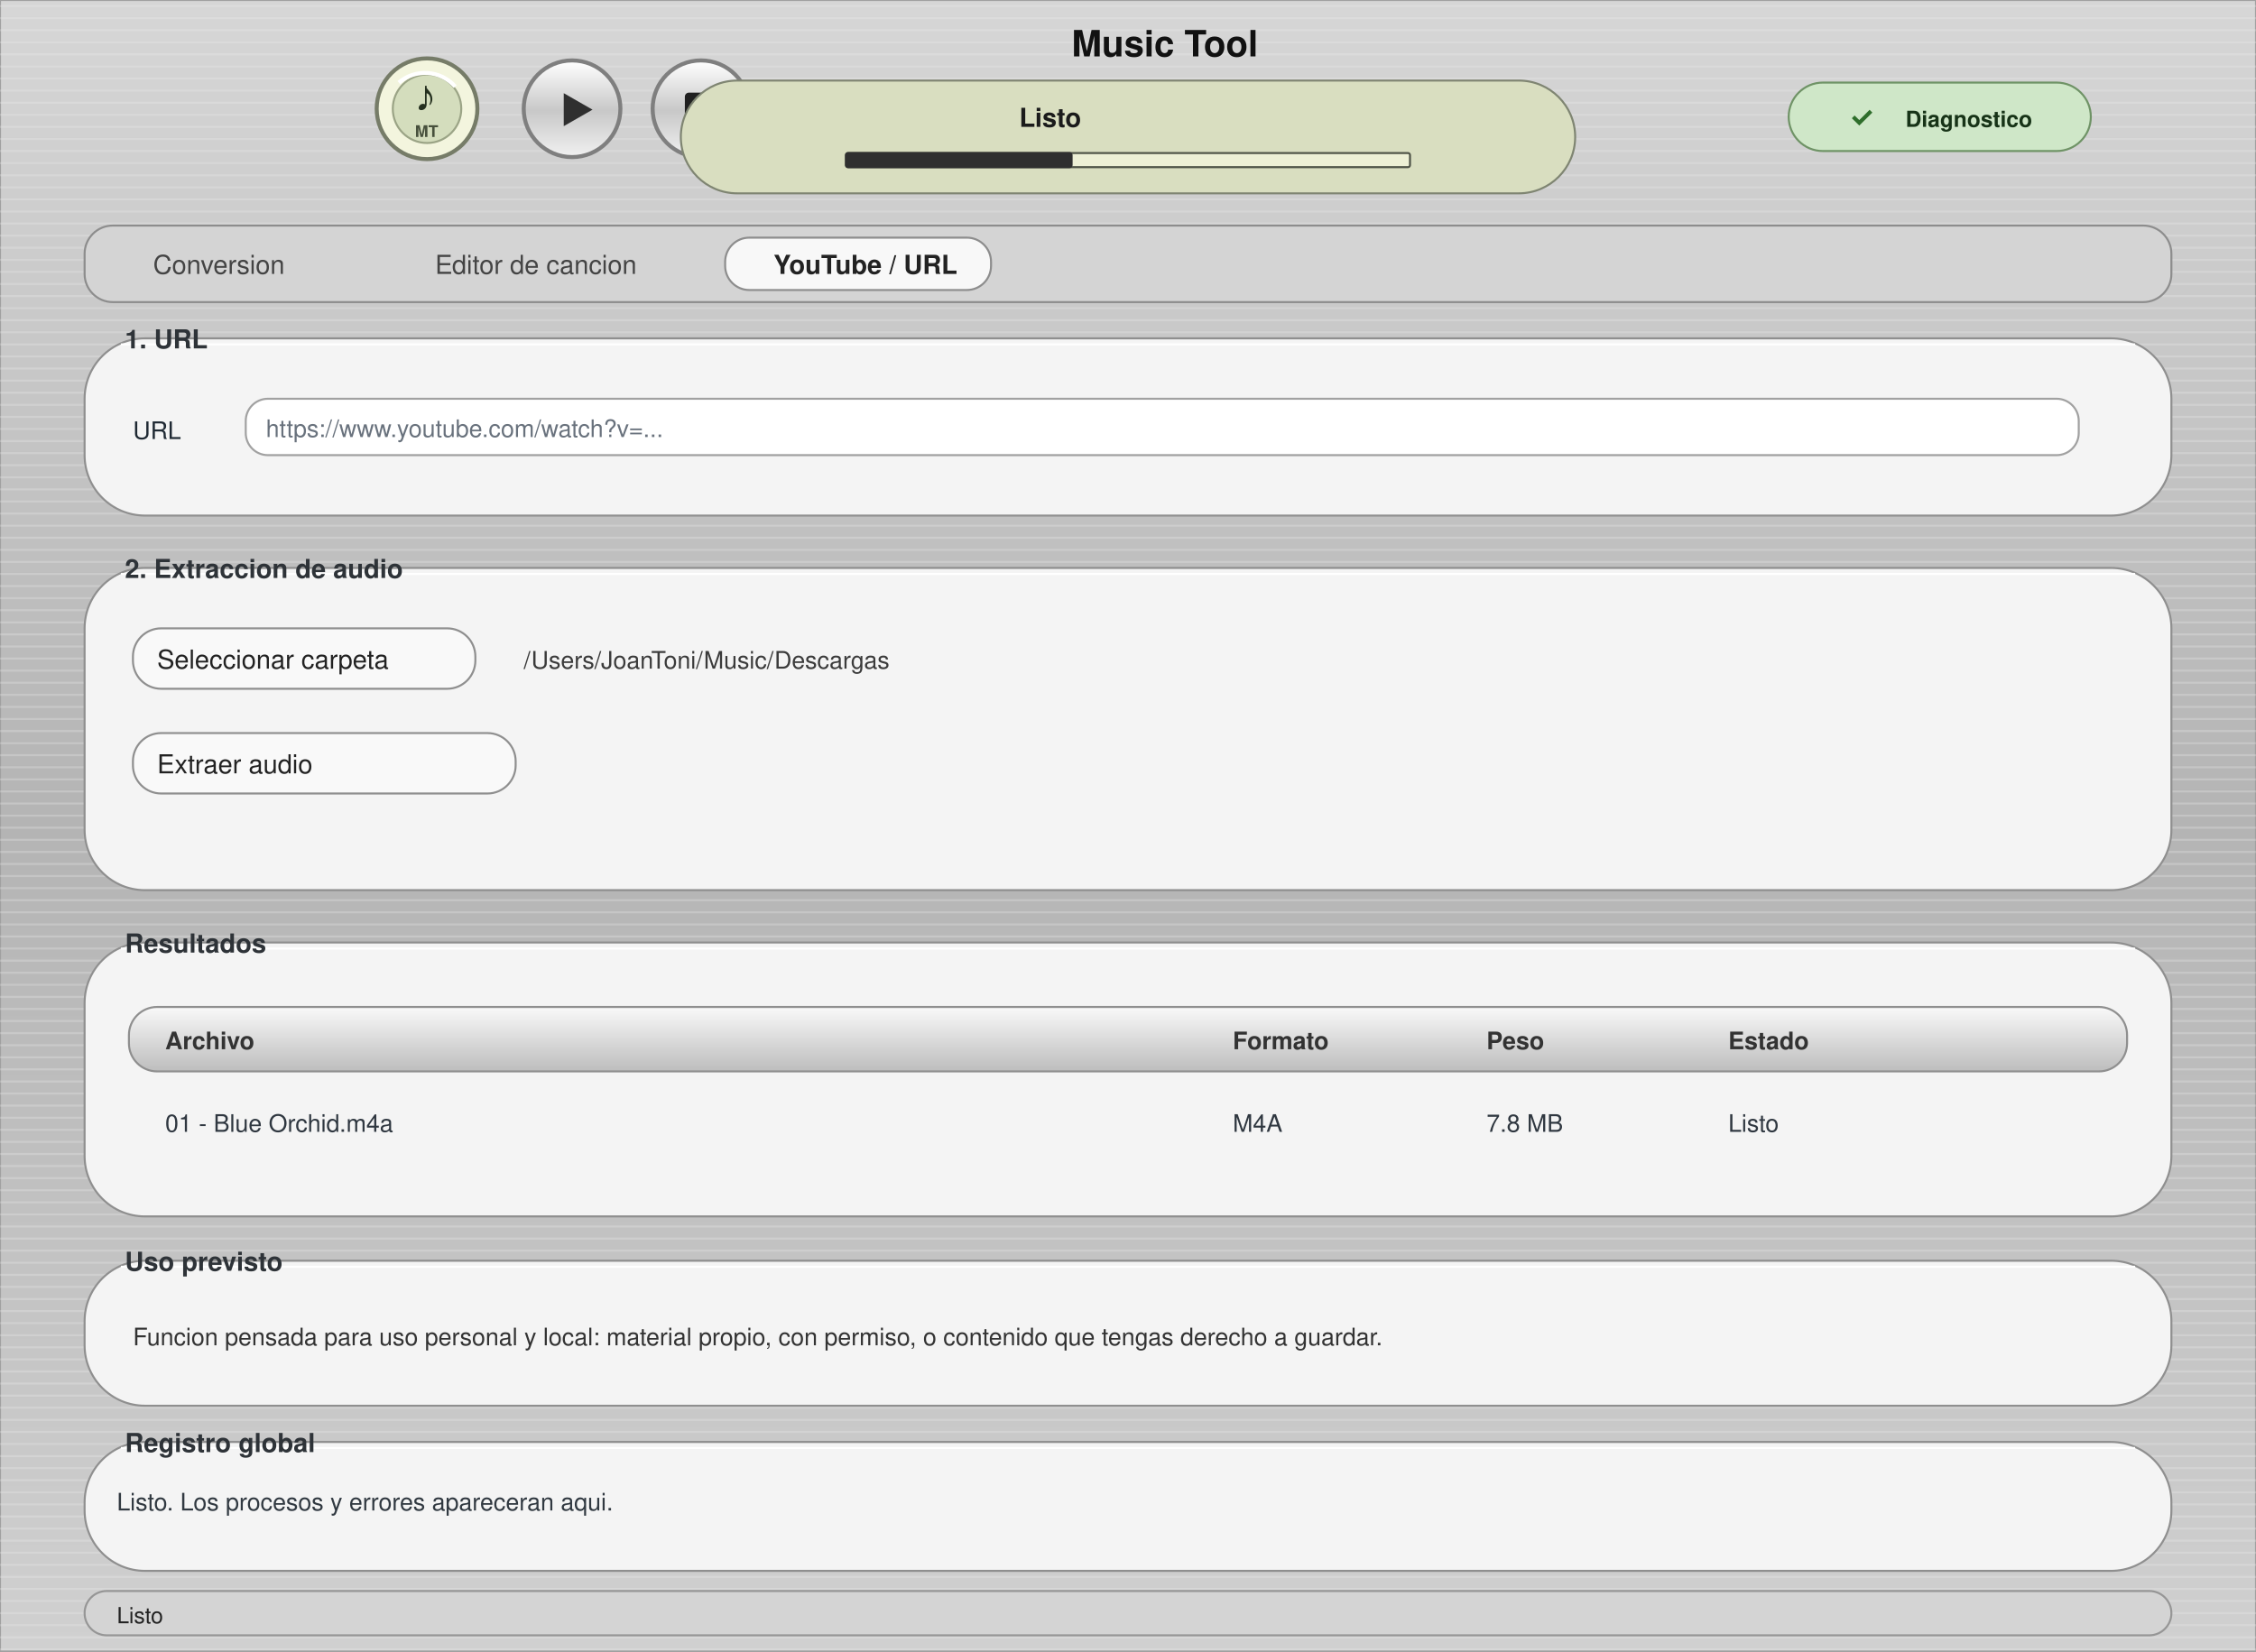
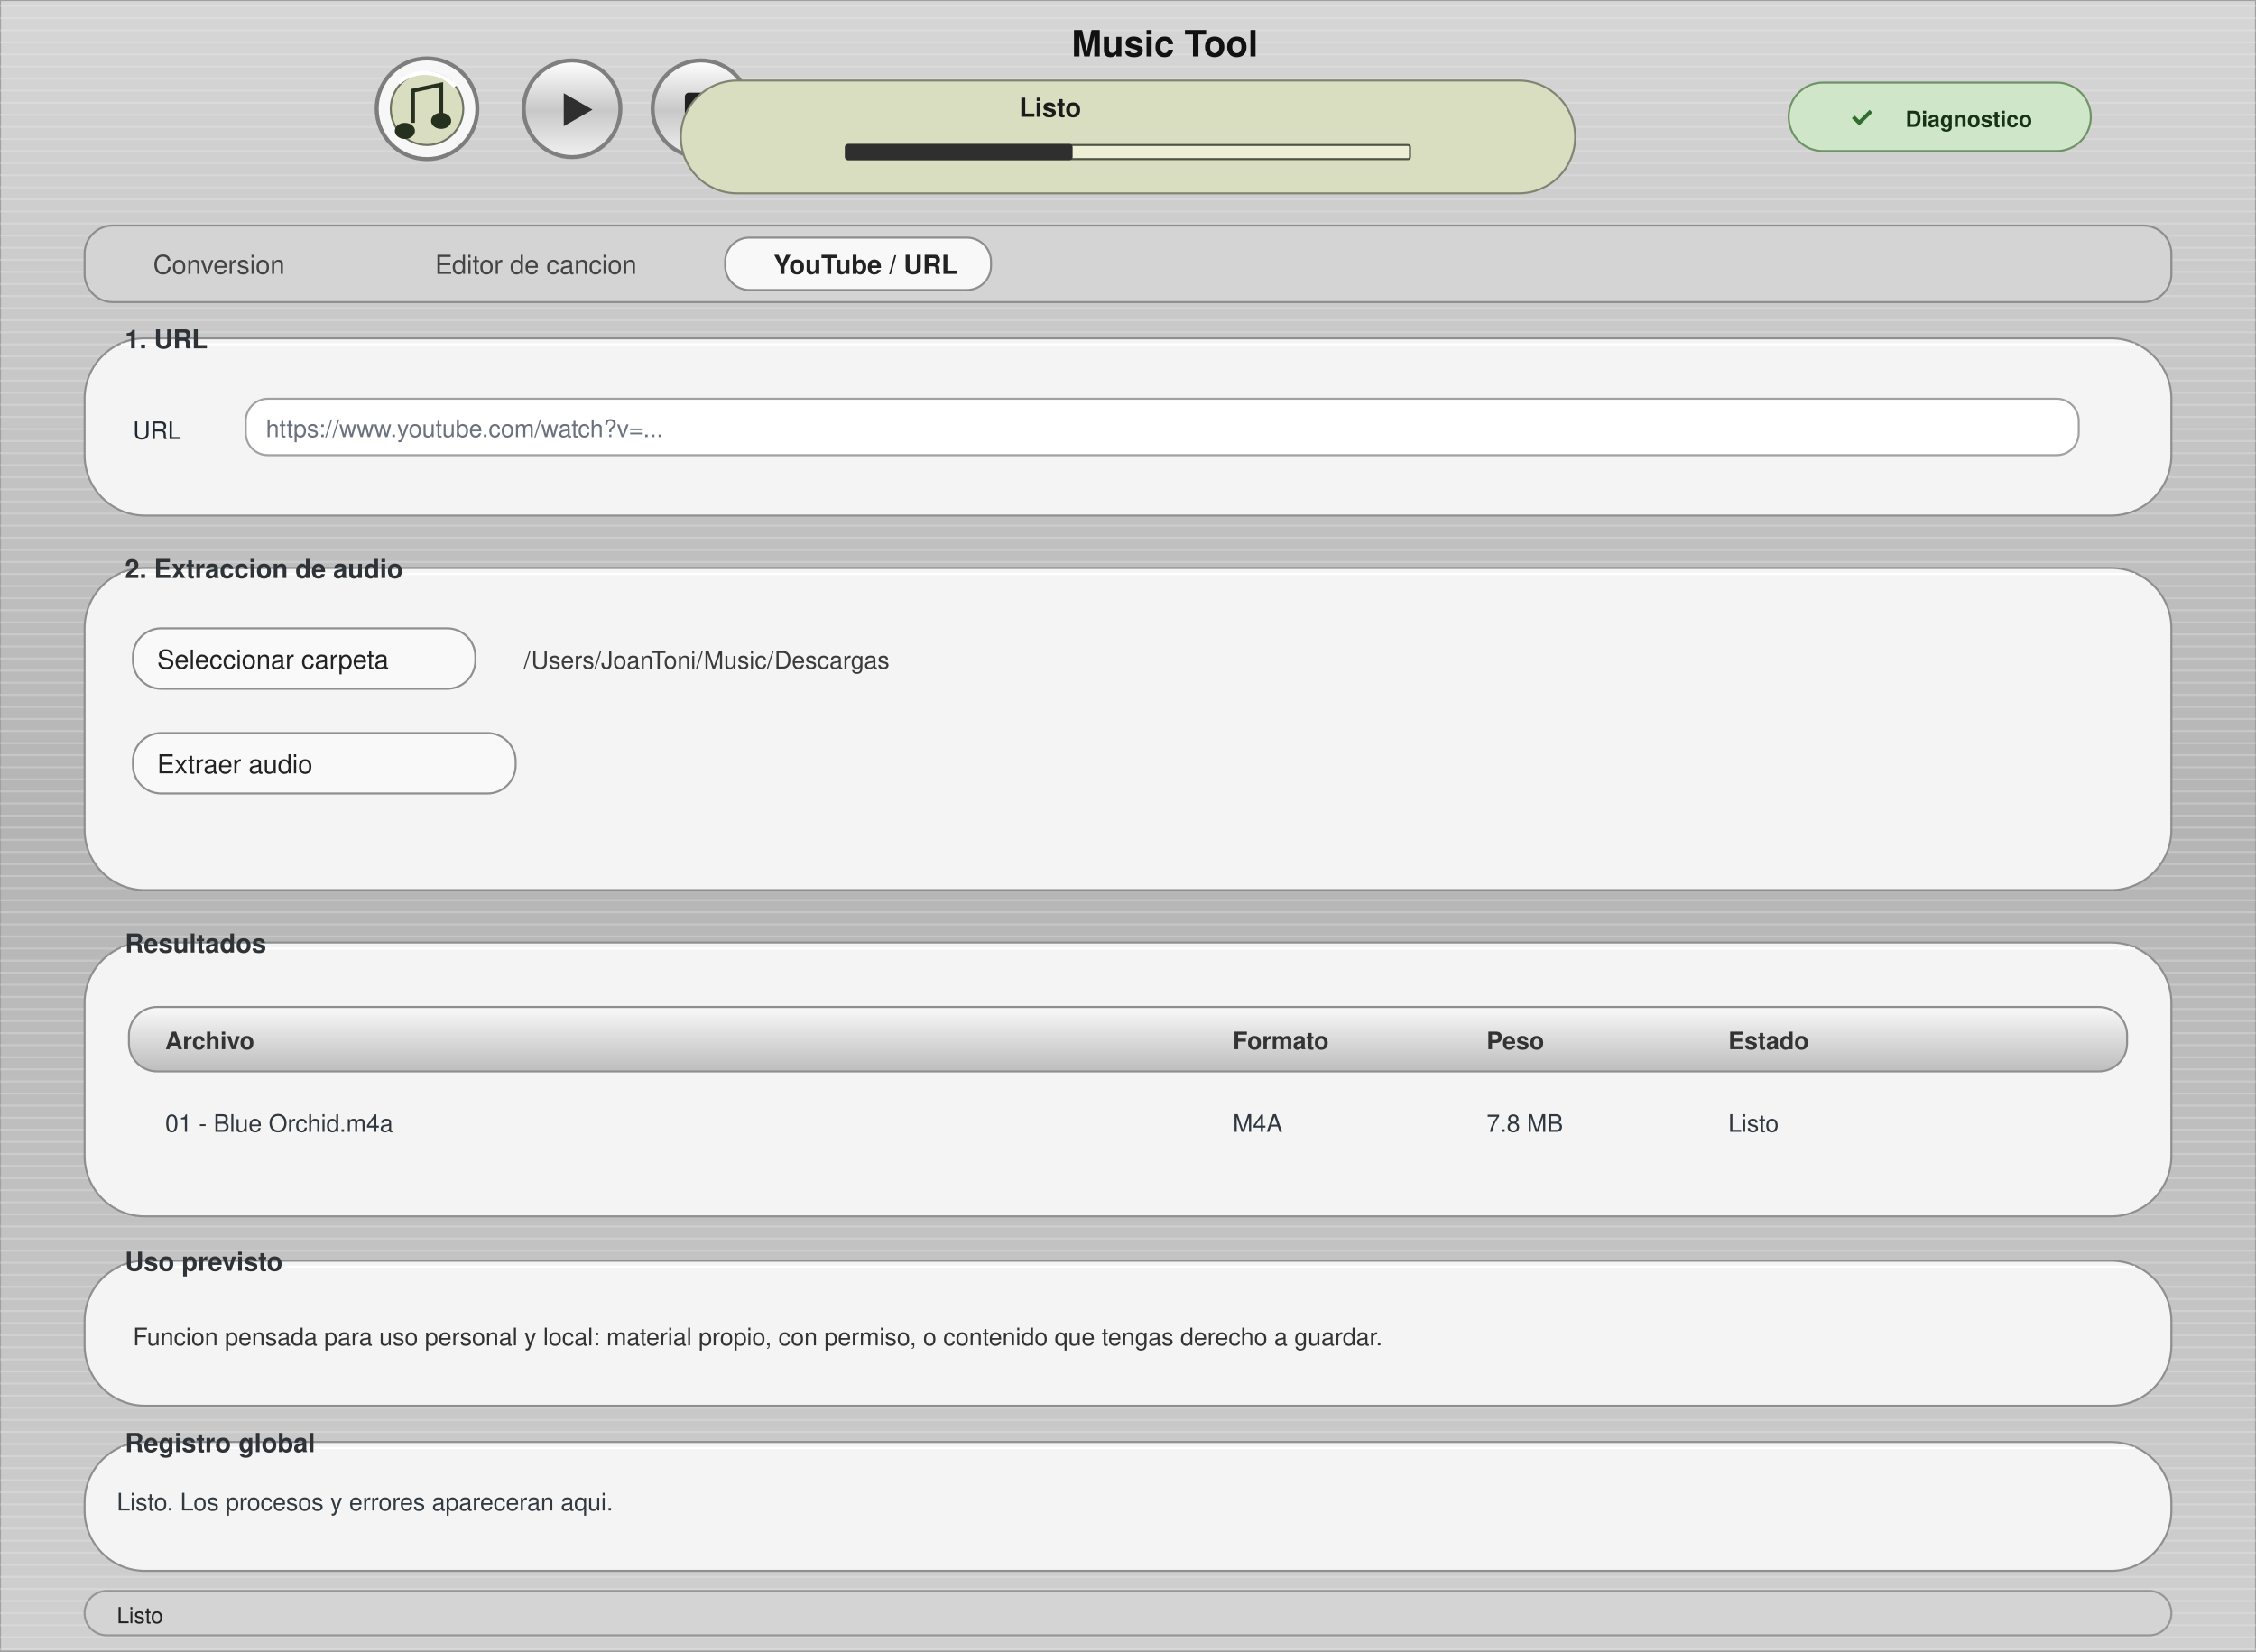
<svg xmlns="http://www.w3.org/2000/svg" width="1120" height="820" viewBox="0 0 1120 820">
  <defs>
    <linearGradient id="metal" x1="0" x2="0" y1="0" y2="1">
      <stop offset="0" stop-color="#d6d6d6" />
      <stop offset="0.5" stop-color="#b4b4b4" />
      <stop offset="1" stop-color="#d0d0d0" />
    </linearGradient>
    <linearGradient id="buttonChrome" x1="0" x2="0" y1="0" y2="1">
      <stop offset="0" stop-color="#ffffff" />
      <stop offset="0.52" stop-color="#c8c8c8" />
      <stop offset="1" stop-color="#f1f1f1" />
    </linearGradient>
    <linearGradient id="tableHeader" x1="0" x2="0" y1="0" y2="1">
      <stop offset="0" stop-color="#f9f9f9" />
      <stop offset="1" stop-color="#bdbdbd" />
    </linearGradient>
  </defs>
  <rect x="0" y="0" width="1120" height="820" rx="0" fill="url(#metal)" stroke="#a0a0a0" />
  <line x1="0" y1="3" x2="1120" y2="3" stroke="#eeeeee" opacity="0.28" />
  <line x1="0" y1="9" x2="1120" y2="9" stroke="#eeeeee" opacity="0.28" />
  <line x1="0" y1="15" x2="1120" y2="15" stroke="#eeeeee" opacity="0.28" />
  <line x1="0" y1="21" x2="1120" y2="21" stroke="#eeeeee" opacity="0.28" />
  <line x1="0" y1="27" x2="1120" y2="27" stroke="#eeeeee" opacity="0.28" />
  <line x1="0" y1="33" x2="1120" y2="33" stroke="#eeeeee" opacity="0.28" />
  <line x1="0" y1="39" x2="1120" y2="39" stroke="#eeeeee" opacity="0.28" />
  <line x1="0" y1="45" x2="1120" y2="45" stroke="#eeeeee" opacity="0.28" />
  <line x1="0" y1="51" x2="1120" y2="51" stroke="#eeeeee" opacity="0.28" />
  <line x1="0" y1="57" x2="1120" y2="57" stroke="#eeeeee" opacity="0.28" />
  <line x1="0" y1="63" x2="1120" y2="63" stroke="#eeeeee" opacity="0.28" />
  <line x1="0" y1="69" x2="1120" y2="69" stroke="#eeeeee" opacity="0.28" />
  <line x1="0" y1="75" x2="1120" y2="75" stroke="#eeeeee" opacity="0.28" />
  <line x1="0" y1="81" x2="1120" y2="81" stroke="#eeeeee" opacity="0.28" />
  <line x1="0" y1="87" x2="1120" y2="87" stroke="#eeeeee" opacity="0.28" />
  <line x1="0" y1="93" x2="1120" y2="93" stroke="#eeeeee" opacity="0.28" />
  <line x1="0" y1="99" x2="1120" y2="99" stroke="#eeeeee" opacity="0.28" />
  <line x1="0" y1="105" x2="1120" y2="105" stroke="#eeeeee" opacity="0.28" />
  <line x1="0" y1="111" x2="1120" y2="111" stroke="#eeeeee" opacity="0.28" />
  <line x1="0" y1="117" x2="1120" y2="117" stroke="#eeeeee" opacity="0.28" />
  <line x1="0" y1="123" x2="1120" y2="123" stroke="#eeeeee" opacity="0.28" />
  <line x1="0" y1="129" x2="1120" y2="129" stroke="#eeeeee" opacity="0.28" />
  <line x1="0" y1="135" x2="1120" y2="135" stroke="#eeeeee" opacity="0.28" />
  <line x1="0" y1="141" x2="1120" y2="141" stroke="#eeeeee" opacity="0.28" />
  <line x1="0" y1="147" x2="1120" y2="147" stroke="#eeeeee" opacity="0.28" />
  <line x1="0" y1="153" x2="1120" y2="153" stroke="#eeeeee" opacity="0.28" />
  <line x1="0" y1="159" x2="1120" y2="159" stroke="#eeeeee" opacity="0.28" />
  <line x1="0" y1="165" x2="1120" y2="165" stroke="#eeeeee" opacity="0.28" />
  <line x1="0" y1="171" x2="1120" y2="171" stroke="#eeeeee" opacity="0.28" />
  <line x1="0" y1="177" x2="1120" y2="177" stroke="#eeeeee" opacity="0.28" />
  <line x1="0" y1="183" x2="1120" y2="183" stroke="#eeeeee" opacity="0.28" />
  <line x1="0" y1="189" x2="1120" y2="189" stroke="#eeeeee" opacity="0.28" />
  <line x1="0" y1="195" x2="1120" y2="195" stroke="#eeeeee" opacity="0.28" />
  <line x1="0" y1="201" x2="1120" y2="201" stroke="#eeeeee" opacity="0.28" />
  <line x1="0" y1="207" x2="1120" y2="207" stroke="#eeeeee" opacity="0.28" />
  <line x1="0" y1="213" x2="1120" y2="213" stroke="#eeeeee" opacity="0.28" />
  <line x1="0" y1="219" x2="1120" y2="219" stroke="#eeeeee" opacity="0.28" />
  <line x1="0" y1="225" x2="1120" y2="225" stroke="#eeeeee" opacity="0.28" />
  <line x1="0" y1="231" x2="1120" y2="231" stroke="#eeeeee" opacity="0.28" />
  <line x1="0" y1="237" x2="1120" y2="237" stroke="#eeeeee" opacity="0.28" />
  <line x1="0" y1="243" x2="1120" y2="243" stroke="#eeeeee" opacity="0.28" />
  <line x1="0" y1="249" x2="1120" y2="249" stroke="#eeeeee" opacity="0.28" />
  <line x1="0" y1="255" x2="1120" y2="255" stroke="#eeeeee" opacity="0.28" />
  <line x1="0" y1="261" x2="1120" y2="261" stroke="#eeeeee" opacity="0.28" />
  <line x1="0" y1="267" x2="1120" y2="267" stroke="#eeeeee" opacity="0.28" />
  <line x1="0" y1="273" x2="1120" y2="273" stroke="#eeeeee" opacity="0.28" />
  <line x1="0" y1="279" x2="1120" y2="279" stroke="#eeeeee" opacity="0.28" />
  <line x1="0" y1="285" x2="1120" y2="285" stroke="#eeeeee" opacity="0.28" />
  <line x1="0" y1="291" x2="1120" y2="291" stroke="#eeeeee" opacity="0.28" />
  <line x1="0" y1="297" x2="1120" y2="297" stroke="#eeeeee" opacity="0.28" />
  <line x1="0" y1="303" x2="1120" y2="303" stroke="#eeeeee" opacity="0.28" />
  <line x1="0" y1="309" x2="1120" y2="309" stroke="#eeeeee" opacity="0.28" />
  <line x1="0" y1="315" x2="1120" y2="315" stroke="#eeeeee" opacity="0.28" />
  <line x1="0" y1="321" x2="1120" y2="321" stroke="#eeeeee" opacity="0.28" />
  <line x1="0" y1="327" x2="1120" y2="327" stroke="#eeeeee" opacity="0.28" />
  <line x1="0" y1="333" x2="1120" y2="333" stroke="#eeeeee" opacity="0.28" />
  <line x1="0" y1="339" x2="1120" y2="339" stroke="#eeeeee" opacity="0.28" />
  <line x1="0" y1="345" x2="1120" y2="345" stroke="#eeeeee" opacity="0.28" />
  <line x1="0" y1="351" x2="1120" y2="351" stroke="#eeeeee" opacity="0.28" />
  <line x1="0" y1="357" x2="1120" y2="357" stroke="#eeeeee" opacity="0.28" />
  <line x1="0" y1="363" x2="1120" y2="363" stroke="#eeeeee" opacity="0.28" />
  <line x1="0" y1="369" x2="1120" y2="369" stroke="#eeeeee" opacity="0.28" />
  <line x1="0" y1="375" x2="1120" y2="375" stroke="#eeeeee" opacity="0.28" />
  <line x1="0" y1="381" x2="1120" y2="381" stroke="#eeeeee" opacity="0.28" />
  <line x1="0" y1="387" x2="1120" y2="387" stroke="#eeeeee" opacity="0.28" />
  <line x1="0" y1="393" x2="1120" y2="393" stroke="#eeeeee" opacity="0.28" />
  <line x1="0" y1="399" x2="1120" y2="399" stroke="#eeeeee" opacity="0.28" />
  <line x1="0" y1="405" x2="1120" y2="405" stroke="#eeeeee" opacity="0.28" />
  <line x1="0" y1="411" x2="1120" y2="411" stroke="#eeeeee" opacity="0.28" />
  <line x1="0" y1="417" x2="1120" y2="417" stroke="#eeeeee" opacity="0.28" />
  <line x1="0" y1="423" x2="1120" y2="423" stroke="#eeeeee" opacity="0.28" />
  <line x1="0" y1="429" x2="1120" y2="429" stroke="#eeeeee" opacity="0.28" />
  <line x1="0" y1="435" x2="1120" y2="435" stroke="#eeeeee" opacity="0.28" />
  <line x1="0" y1="441" x2="1120" y2="441" stroke="#eeeeee" opacity="0.28" />
  <line x1="0" y1="447" x2="1120" y2="447" stroke="#eeeeee" opacity="0.28" />
  <line x1="0" y1="453" x2="1120" y2="453" stroke="#eeeeee" opacity="0.28" />
  <line x1="0" y1="459" x2="1120" y2="459" stroke="#eeeeee" opacity="0.28" />
  <line x1="0" y1="465" x2="1120" y2="465" stroke="#eeeeee" opacity="0.28" />
  <line x1="0" y1="471" x2="1120" y2="471" stroke="#eeeeee" opacity="0.28" />
  <line x1="0" y1="477" x2="1120" y2="477" stroke="#eeeeee" opacity="0.28" />
  <line x1="0" y1="483" x2="1120" y2="483" stroke="#eeeeee" opacity="0.28" />
  <line x1="0" y1="489" x2="1120" y2="489" stroke="#eeeeee" opacity="0.28" />
  <line x1="0" y1="495" x2="1120" y2="495" stroke="#eeeeee" opacity="0.28" />
  <line x1="0" y1="501" x2="1120" y2="501" stroke="#eeeeee" opacity="0.28" />
  <line x1="0" y1="507" x2="1120" y2="507" stroke="#eeeeee" opacity="0.28" />
  <line x1="0" y1="513" x2="1120" y2="513" stroke="#eeeeee" opacity="0.28" />
  <line x1="0" y1="519" x2="1120" y2="519" stroke="#eeeeee" opacity="0.28" />
  <line x1="0" y1="525" x2="1120" y2="525" stroke="#eeeeee" opacity="0.28" />
  <line x1="0" y1="531" x2="1120" y2="531" stroke="#eeeeee" opacity="0.28" />
  <line x1="0" y1="537" x2="1120" y2="537" stroke="#eeeeee" opacity="0.28" />
  <line x1="0" y1="543" x2="1120" y2="543" stroke="#eeeeee" opacity="0.28" />
  <line x1="0" y1="549" x2="1120" y2="549" stroke="#eeeeee" opacity="0.28" />
  <line x1="0" y1="555" x2="1120" y2="555" stroke="#eeeeee" opacity="0.28" />
  <line x1="0" y1="561" x2="1120" y2="561" stroke="#eeeeee" opacity="0.28" />
  <line x1="0" y1="567" x2="1120" y2="567" stroke="#eeeeee" opacity="0.28" />
  <line x1="0" y1="573" x2="1120" y2="573" stroke="#eeeeee" opacity="0.28" />
  <line x1="0" y1="579" x2="1120" y2="579" stroke="#eeeeee" opacity="0.28" />
  <line x1="0" y1="585" x2="1120" y2="585" stroke="#eeeeee" opacity="0.28" />
  <line x1="0" y1="591" x2="1120" y2="591" stroke="#eeeeee" opacity="0.28" />
  <line x1="0" y1="597" x2="1120" y2="597" stroke="#eeeeee" opacity="0.28" />
  <line x1="0" y1="603" x2="1120" y2="603" stroke="#eeeeee" opacity="0.28" />
  <line x1="0" y1="609" x2="1120" y2="609" stroke="#eeeeee" opacity="0.28" />
  <line x1="0" y1="615" x2="1120" y2="615" stroke="#eeeeee" opacity="0.28" />
  <line x1="0" y1="621" x2="1120" y2="621" stroke="#eeeeee" opacity="0.28" />
  <line x1="0" y1="627" x2="1120" y2="627" stroke="#eeeeee" opacity="0.28" />
  <line x1="0" y1="633" x2="1120" y2="633" stroke="#eeeeee" opacity="0.28" />
  <line x1="0" y1="639" x2="1120" y2="639" stroke="#eeeeee" opacity="0.28" />
  <line x1="0" y1="645" x2="1120" y2="645" stroke="#eeeeee" opacity="0.28" />
  <line x1="0" y1="651" x2="1120" y2="651" stroke="#eeeeee" opacity="0.28" />
  <line x1="0" y1="657" x2="1120" y2="657" stroke="#eeeeee" opacity="0.28" />
  <line x1="0" y1="663" x2="1120" y2="663" stroke="#eeeeee" opacity="0.28" />
  <line x1="0" y1="669" x2="1120" y2="669" stroke="#eeeeee" opacity="0.28" />
  <line x1="0" y1="675" x2="1120" y2="675" stroke="#eeeeee" opacity="0.28" />
  <line x1="0" y1="681" x2="1120" y2="681" stroke="#eeeeee" opacity="0.28" />
  <line x1="0" y1="687" x2="1120" y2="687" stroke="#eeeeee" opacity="0.28" />
  <line x1="0" y1="693" x2="1120" y2="693" stroke="#eeeeee" opacity="0.28" />
  <line x1="0" y1="699" x2="1120" y2="699" stroke="#eeeeee" opacity="0.28" />
  <line x1="0" y1="705" x2="1120" y2="705" stroke="#eeeeee" opacity="0.28" />
  <line x1="0" y1="711" x2="1120" y2="711" stroke="#eeeeee" opacity="0.28" />
  <line x1="0" y1="717" x2="1120" y2="717" stroke="#eeeeee" opacity="0.28" />
  <line x1="0" y1="723" x2="1120" y2="723" stroke="#eeeeee" opacity="0.28" />
  <line x1="0" y1="729" x2="1120" y2="729" stroke="#eeeeee" opacity="0.28" />
  <line x1="0" y1="735" x2="1120" y2="735" stroke="#eeeeee" opacity="0.28" />
  <line x1="0" y1="741" x2="1120" y2="741" stroke="#eeeeee" opacity="0.28" />
  <line x1="0" y1="747" x2="1120" y2="747" stroke="#eeeeee" opacity="0.28" />
  <line x1="0" y1="753" x2="1120" y2="753" stroke="#eeeeee" opacity="0.28" />
  <line x1="0" y1="759" x2="1120" y2="759" stroke="#eeeeee" opacity="0.28" />
  <line x1="0" y1="765" x2="1120" y2="765" stroke="#eeeeee" opacity="0.28" />
  <line x1="0" y1="771" x2="1120" y2="771" stroke="#eeeeee" opacity="0.28" />
  <line x1="0" y1="777" x2="1120" y2="777" stroke="#eeeeee" opacity="0.28" />
  <line x1="0" y1="783" x2="1120" y2="783" stroke="#eeeeee" opacity="0.28" />
  <line x1="0" y1="789" x2="1120" y2="789" stroke="#eeeeee" opacity="0.28" />
  <line x1="0" y1="795" x2="1120" y2="795" stroke="#eeeeee" opacity="0.28" />
  <line x1="0" y1="801" x2="1120" y2="801" stroke="#eeeeee" opacity="0.28" />
  <line x1="0" y1="807" x2="1120" y2="807" stroke="#eeeeee" opacity="0.28" />
  <line x1="0" y1="813" x2="1120" y2="813" stroke="#eeeeee" opacity="0.28" />
  <line x1="0" y1="819" x2="1120" y2="819" stroke="#eeeeee" opacity="0.28" />
  <text x="532" y="28" font-family="-apple-system, BlinkMacSystemFont, Helvetica, Arial, sans-serif" font-size="18" font-weight="700" fill="#111111">Music Tool</text>
-   <circle cx="212" cy="54" r="25" fill="#f3f5de" stroke="#767c68" stroke-width="2" />
-   <circle cx="212" cy="54" r="17" fill="#d4ddbd" stroke="#9ba486" />
+   <circle cx="212" cy="54" r="25" fill="#f7f7f7" stroke="#7d7d7d" stroke-width="2" />
+   <circle cx="212" cy="54" r="18" fill="#d9dec0" stroke="#6e7562" />
  <path d="M198 41 A20 20 0 0 1 226 43" fill="none" stroke="#ffffff" stroke-width="2" />
-   <text x="207" y="55" font-family="-apple-system, BlinkMacSystemFont, Helvetica, Arial, sans-serif" font-size="17" font-weight="700" fill="#25301f">♪</text>
-   <text x="206" y="68" font-family="-apple-system, BlinkMacSystemFont, Helvetica, Arial, sans-serif" font-size="8" font-weight="700" fill="#47503c">MT</text>
+   <path d="M205 61 L205 45 L219 42 L219 57" fill="none" stroke="#25301f" stroke-width="2" />
+   <ellipse cx="201" cy="65" rx="5" ry="4" fill="#25301f" />
+   <ellipse cx="219" cy="60" rx="5" ry="4" fill="#25301f" />
  <circle cx="284" cy="54" r="24" fill="url(#buttonChrome)" stroke="#7f7f7f" stroke-width="2" />
  <text x="278" y="61" font-family="-apple-system, BlinkMacSystemFont, Helvetica, Arial, sans-serif" font-size="18" font-weight="700" fill="#2f2f2f">▶</text>
  <circle cx="348" cy="54" r="24" fill="url(#buttonChrome)" stroke="#7f7f7f" stroke-width="2" />
  <rect x="340" y="46" width="16" height="16" rx="2" fill="#202020" />
  <rect x="338" y="40" width="444" height="56" rx="28" fill="#d9dec0" stroke="#7f8572" />
-   <text x="506" y="63" font-family="-apple-system, BlinkMacSystemFont, Helvetica, Arial, sans-serif" font-size="13" font-weight="700" fill="#1b1b1b">Listo</text>
-   <rect x="420" y="76" width="280" height="7" rx="1" fill="#edf0d5" stroke="#4f5447" />
-   <rect x="420" y="76" width="112" height="7" rx="1" fill="#2f2f2f" stroke="#2f2f2f" />
+   <text x="506" y="58" font-family="-apple-system, BlinkMacSystemFont, Helvetica, Arial, sans-serif" font-size="13" font-weight="700" fill="#1b1b1b">Listo</text>
+   <rect x="420" y="72" width="280" height="7" rx="1" fill="#edf0d5" stroke="#4f5447" />
+   <rect x="420" y="72" width="112" height="7" rx="1" fill="#2f2f2f" stroke="#2f2f2f" />
  <rect x="888" y="41" width="150" height="34" rx="17" fill="#cfe7c8" stroke="#6f9366" />
  <text x="918" y="63" font-family="-apple-system, BlinkMacSystemFont, Helvetica, Arial, sans-serif" font-size="14" font-weight="700" fill="#2f6e2c">✓</text>
  <text x="946" y="63" font-family="-apple-system, BlinkMacSystemFont, Helvetica, Arial, sans-serif" font-size="11" font-weight="700" fill="#173317">Diagnostico</text>
  <rect x="42" y="112" width="1036" height="38" rx="14" fill="#d4d4d4" stroke="#8d8d8d" />
  <text x="76" y="136" font-family="-apple-system, BlinkMacSystemFont, Helvetica, Arial, sans-serif" font-size="13" font-weight="500" fill="#444">Conversion</text>
  <text x="216" y="136" font-family="-apple-system, BlinkMacSystemFont, Helvetica, Arial, sans-serif" font-size="13" font-weight="500" fill="#444">Editor de cancion</text>
  <rect x="360" y="118" width="132" height="26" rx="12" fill="#f8f8f8" stroke="#8d8d8d" />
  <text x="384" y="136" font-family="-apple-system, BlinkMacSystemFont, Helvetica, Arial, sans-serif" font-size="13" font-weight="600" fill="#222">YouTube / URL</text>
  <rect x="42" y="168" width="1036" height="88" rx="30" fill="#f4f4f4" stroke="#8f8f8f" />
  <line x1="60" y1="171" x2="1060" y2="171" stroke="#ffffff" />
  <text x="62" y="173" font-family="-apple-system, BlinkMacSystemFont, Helvetica, Arial, sans-serif" font-size="13" font-weight="600" fill="#2e3338">1. URL</text>
  <text x="66" y="218" font-family="-apple-system, BlinkMacSystemFont, Helvetica, Arial, sans-serif" font-size="12" font-weight="500" fill="#1f2933">URL</text>
  <rect x="122" y="198" width="910" height="28" rx="11" fill="#ffffff" stroke="#a1a1a1" />
  <text x="132" y="217" font-family="-apple-system, BlinkMacSystemFont, Helvetica, Arial, sans-serif" font-size="12" font-weight="400" fill="#69727d">https://www.youtube.com/watch?v=...</text>
  <rect x="42" y="282" width="1036" height="160" rx="30" fill="#f4f4f4" stroke="#8f8f8f" />
  <line x1="60" y1="285" x2="1060" y2="285" stroke="#ffffff" />
  <text x="62" y="287" font-family="-apple-system, BlinkMacSystemFont, Helvetica, Arial, sans-serif" font-size="13" font-weight="600" fill="#2e3338">2. Extraccion de audio</text>
  <rect x="66" y="312" width="170" height="30" rx="14" fill="#f9f9f9" stroke="#8f8f8f" />
  <text x="78" y="332" font-family="-apple-system, BlinkMacSystemFont, Helvetica, Arial, sans-serif" font-size="13" font-weight="500" fill="#222">Seleccionar carpeta</text>
  <text x="260" y="332" font-family="-apple-system, BlinkMacSystemFont, Helvetica, Arial, sans-serif" font-size="12" font-weight="400" fill="#3b3b3b">/Users/JoanToni/Music/Descargas</text>
  <rect x="66" y="364" width="190" height="30" rx="14" fill="#f9f9f9" stroke="#8f8f8f" />
  <text x="78" y="384" font-family="-apple-system, BlinkMacSystemFont, Helvetica, Arial, sans-serif" font-size="13" font-weight="500" fill="#222">Extraer audio</text>
  <rect x="42" y="468" width="1036" height="136" rx="30" fill="#f4f4f4" stroke="#8f8f8f" />
  <line x1="60" y1="471" x2="1060" y2="471" stroke="#ffffff" />
  <text x="62" y="473" font-family="-apple-system, BlinkMacSystemFont, Helvetica, Arial, sans-serif" font-size="13" font-weight="600" fill="#2e3338">Resultados</text>
  <rect x="64" y="500" width="992" height="32" rx="14" fill="url(#tableHeader)" stroke="#8f8f8f" />
  <text x="82" y="521" font-family="-apple-system, BlinkMacSystemFont, Helvetica, Arial, sans-serif" font-size="12" font-weight="600" fill="#333">Archivo</text>
  <text x="612" y="521" font-family="-apple-system, BlinkMacSystemFont, Helvetica, Arial, sans-serif" font-size="12" font-weight="600" fill="#333">Formato</text>
  <text x="738" y="521" font-family="-apple-system, BlinkMacSystemFont, Helvetica, Arial, sans-serif" font-size="12" font-weight="600" fill="#333">Peso</text>
  <text x="858" y="521" font-family="-apple-system, BlinkMacSystemFont, Helvetica, Arial, sans-serif" font-size="12" font-weight="600" fill="#333">Estado</text>
  <text x="82" y="562" font-family="-apple-system, BlinkMacSystemFont, Helvetica, Arial, sans-serif" font-size="12" font-weight="400" fill="#2f3740">01 - Blue Orchid.m4a</text>
  <text x="612" y="562" font-family="-apple-system, BlinkMacSystemFont, Helvetica, Arial, sans-serif" font-size="12" font-weight="400" fill="#2f3740">M4A</text>
  <text x="738" y="562" font-family="-apple-system, BlinkMacSystemFont, Helvetica, Arial, sans-serif" font-size="12" font-weight="400" fill="#2f3740">7.8 MB</text>
  <text x="858" y="562" font-family="-apple-system, BlinkMacSystemFont, Helvetica, Arial, sans-serif" font-size="12" font-weight="400" fill="#2f3740">Listo</text>
  <rect x="42" y="626" width="1036" height="72" rx="30" fill="#f4f4f4" stroke="#8f8f8f" />
  <line x1="60" y1="629" x2="1060" y2="629" stroke="#ffffff" />
  <text x="62" y="631" font-family="-apple-system, BlinkMacSystemFont, Helvetica, Arial, sans-serif" font-size="13" font-weight="600" fill="#2e3338">Uso previsto</text>
  <text x="66" y="668" font-family="-apple-system, BlinkMacSystemFont, Helvetica, Arial, sans-serif" font-size="12" font-weight="400" fill="#333333">Funcion pensada para uso personal y local: material propio, con permiso, o contenido que tengas derecho a guardar.</text>
  <rect x="42" y="716" width="1036" height="64" rx="30" fill="#f4f4f4" stroke="#8f8f8f" />
  <line x1="60" y1="719" x2="1060" y2="719" stroke="#ffffff" />
  <text x="62" y="721" font-family="-apple-system, BlinkMacSystemFont, Helvetica, Arial, sans-serif" font-size="13" font-weight="600" fill="#2e3338">Registro global</text>
  <text x="58" y="750" font-family="-apple-system, BlinkMacSystemFont, Helvetica, Arial, sans-serif" font-size="12" font-weight="400" fill="#313941">Listo. Los procesos y errores apareceran aqui.</text>
  <rect x="42" y="790" width="1036" height="22" rx="11" fill="#d4d4d4" stroke="#969696" />
  <text x="58" y="806" font-family="-apple-system, BlinkMacSystemFont, Helvetica, Arial, sans-serif" font-size="11" font-weight="500" fill="#222">Listo</text>
</svg>
